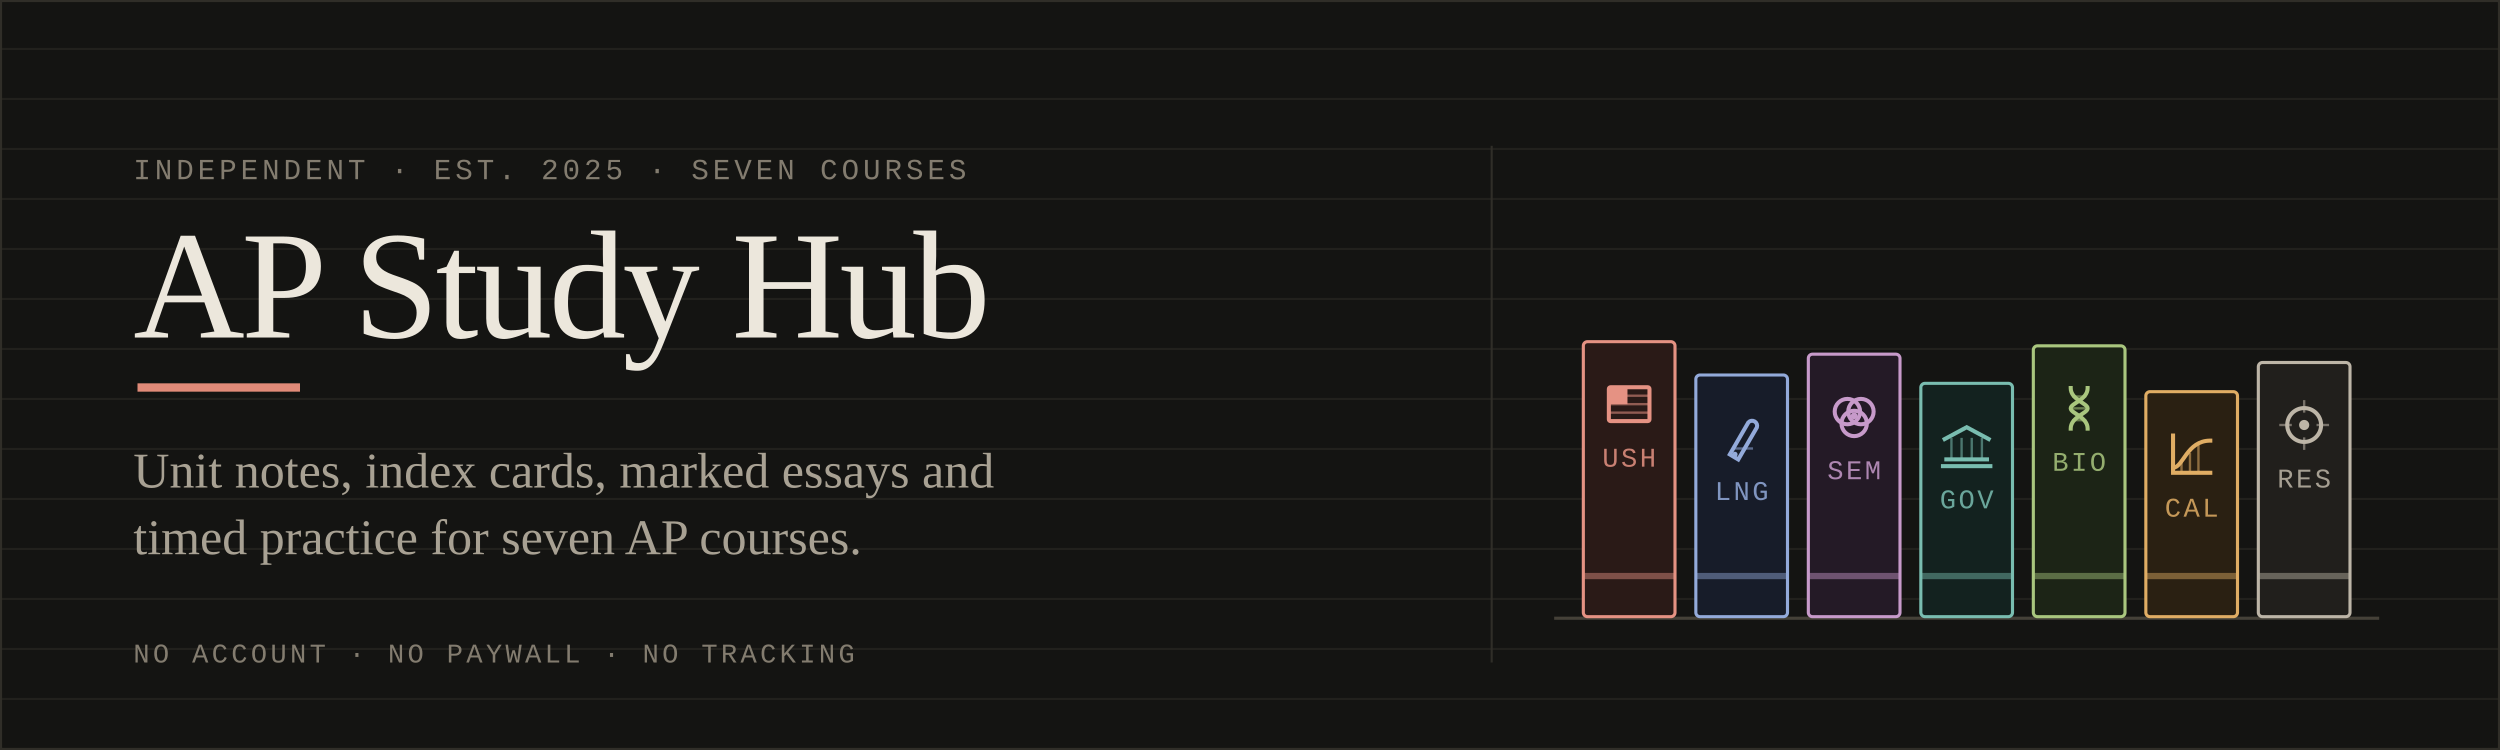
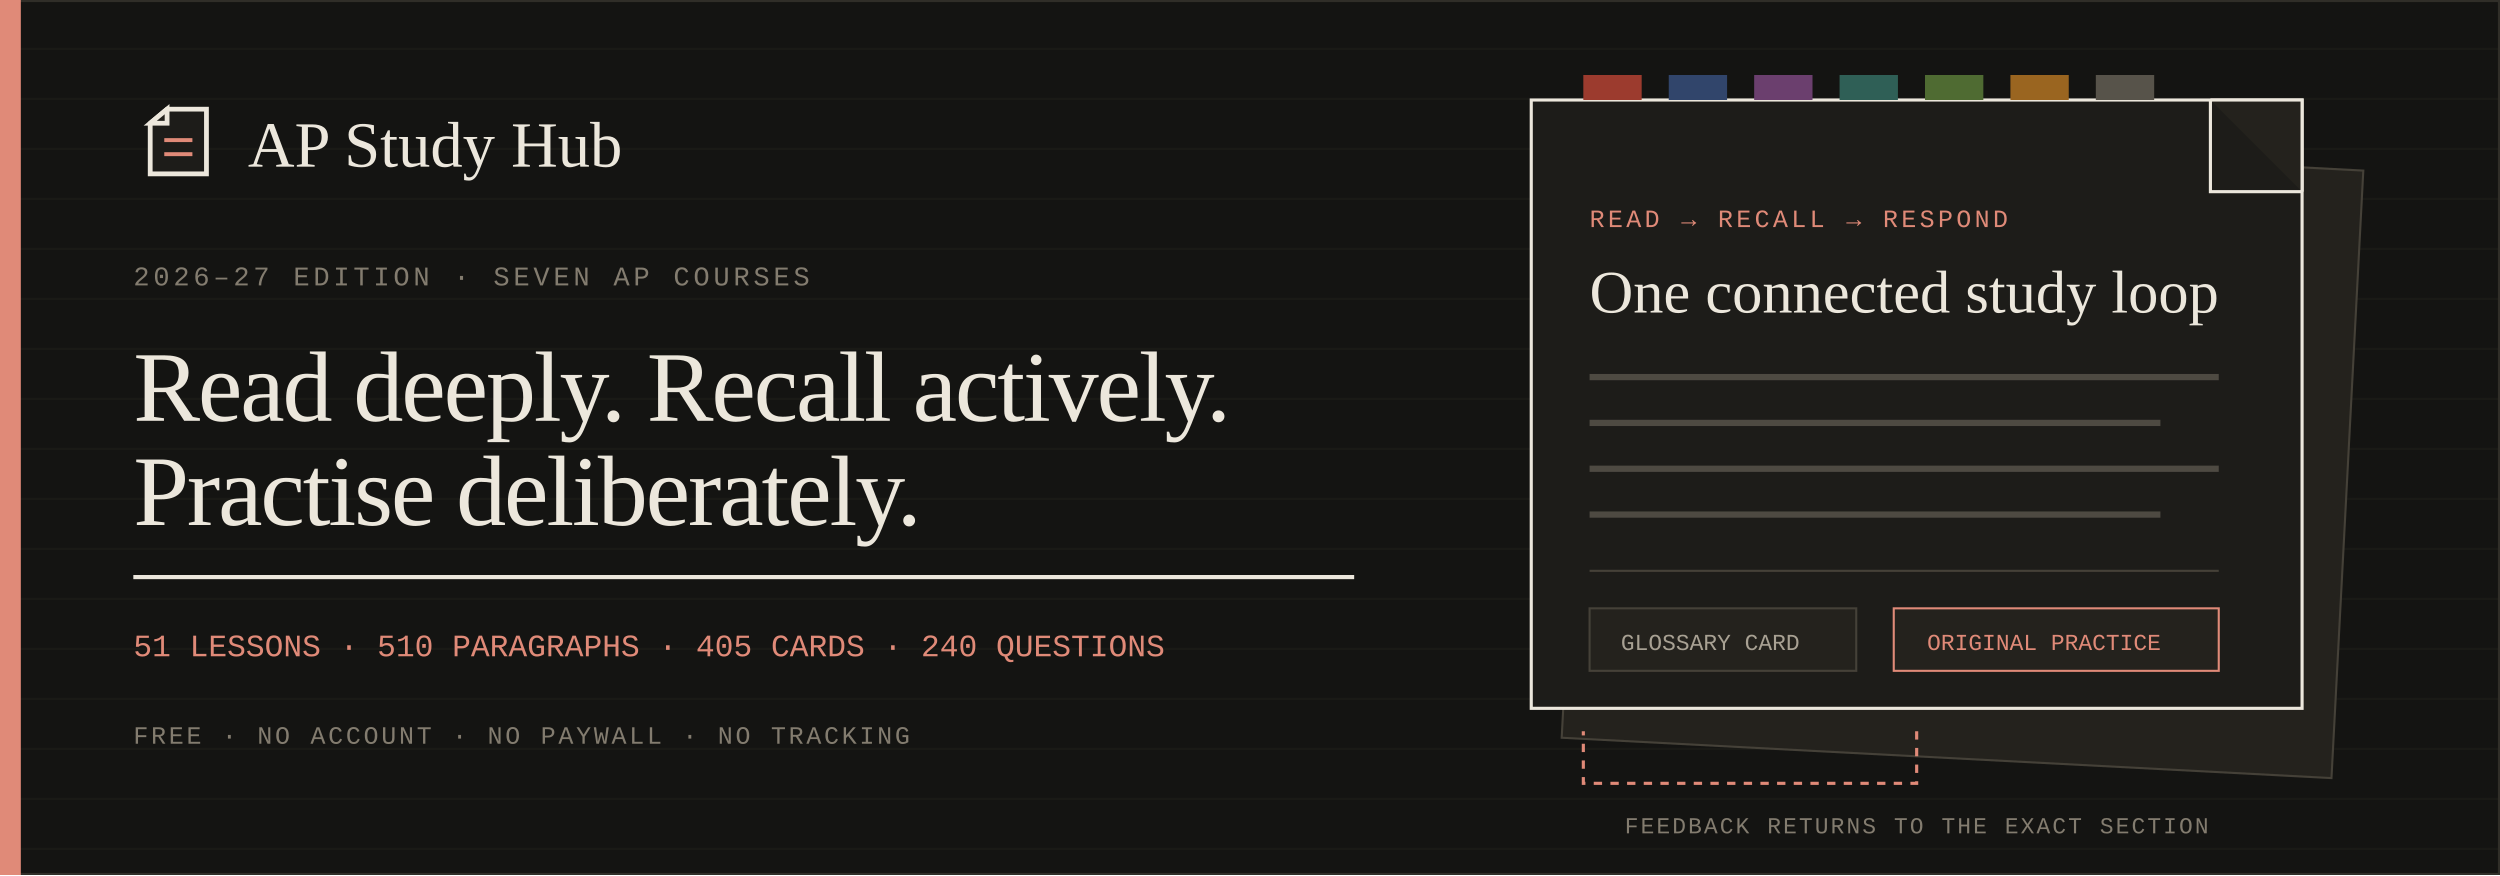
- <svg xmlns="http://www.w3.org/2000/svg" viewBox="0 0 1200 360" width="1200" height="360" role="img" aria-label="AP Study Hub — unit notes, index cards, marked essays and timed practice for seven AP courses">
+ <svg xmlns="http://www.w3.org/2000/svg" viewBox="0 0 1200 420" width="1200" height="420" role="img" aria-labelledby="title desc">
  <defs>
-     <pattern id="ruled" width="8" height="24" patternUnits="userSpaceOnUse">
-       <path d="M0 23.5H8" stroke="#302e28" stroke-width="1" opacity="0.5" />
+     <pattern id="rules" width="10" height="24" patternUnits="userSpaceOnUse">
+       <path d="M0 23.5H10" stroke="#302e28" opacity="0.6" />
    </pattern>
-     <style>
-       .frame { stroke-width: 2.4; }
-       .line  { stroke-width: 1.4; opacity: 0.55; }
-     </style>
  </defs>
-   <rect width="1200" height="360" fill="#141412" />
-   <rect width="1200" height="360" fill="url(#ruled)" />
-   <rect x="0.5" y="0.5" width="1199" height="359" fill="none" stroke="#302e28" />
-   <text x="64" y="86" font-family="ui-monospace, SFMono-Regular, Menlo, Consolas, 'Liberation Mono', monospace" font-size="14" letter-spacing="1.9" fill="#837c6f">INDEPENDENT · EST. 2025 · SEVEN COURSES</text>
-   <text x="64" y="162" font-family="Georgia, 'Iowan Old Style', 'Times New Roman', Times, serif" font-size="74" letter-spacing="-1.6" fill="#ece7dc">AP Study Hub</text>
-   <rect x="66" y="184" width="78" height="4" fill="#e08a78" />
-   <text x="64" y="234" font-family="Georgia, 'Iowan Old Style', 'Times New Roman', Times, serif" font-size="24" fill="#a8a193">Unit notes, index cards, marked essays and</text>
-   <text x="64" y="266" font-family="Georgia, 'Iowan Old Style', 'Times New Roman', Times, serif" font-size="24" fill="#a8a193">timed practice for seven AP courses.</text>
-   <text x="64" y="318" font-family="ui-monospace, SFMono-Regular, Menlo, Consolas, 'Liberation Mono', monospace" font-size="13" letter-spacing="1.6" fill="#837c6f">NO ACCOUNT · NO PAYWALL · NO TRACKING</text>
-   <path d="M716 70V318" stroke="#302e28" stroke-width="1" />
-   <path d="M746 296.75H1142" stroke="#454138" stroke-width="1.5" />
-   <g>
-     <rect x="760" y="164" width="44" height="132" rx="2" fill="#2a1a17" stroke="#e59283" stroke-width="1.5" />
-     <rect x="760" y="275" width="44" height="3" fill="#e59283" opacity="0.45" />
-     <g transform="translate(769 181) scale(0.8125)" fill="none" stroke="#e59283" stroke-width="2.4" stroke-linecap="square" stroke-linejoin="miter">
-       <rect x="4" y="6" width="24" height="20" rx="1" class="frame" />
-       <path d="M4 11h24M4 16h24M4 21h24" class="line" />
-       <rect x="4" y="6" width="11" height="10" class="fill" fill="#e59283" stroke="none" />
-     </g>
-     <text x="782" y="224" text-anchor="middle" font-family="ui-monospace, SFMono-Regular, Menlo, Consolas, 'Liberation Mono', monospace" font-size="13" letter-spacing="1.2" fill="#e59283" opacity="0.85">USH</text>
+   <rect width="1200" height="420" fill="#141412" />
+   <rect width="1200" height="420" fill="url(#rules)" opacity="0.35" />
+   <rect x="0.5" y="0.5" width="1199" height="419" fill="none" stroke="#302e28" />
+   <rect width="10" height="420" fill="#e08a78" />
+   <g transform="translate(64 47) scale(1.35)" fill="none" stroke="#ece7dc" stroke-width="1.7" stroke-linejoin="miter">
+     <path d="M6 27V9l6-5h14v23z" fill="#1d1c19" />
+     <path d="M12 4v5H6z" fill="#24221d" />
+     <path d="M11 15h10M11 20h10" stroke="#e08a78" stroke-width="1.4" />
  </g>
-   <g>
-     <rect x="814" y="180" width="44" height="116" rx="2" fill="#171c29" stroke="#93aada" stroke-width="1.5" />
-     <rect x="814" y="275" width="44" height="3" fill="#93aada" opacity="0.45" />
-     <g transform="translate(823 197) scale(0.8125)" fill="none" stroke="#93aada" stroke-width="2.4" stroke-linecap="square" stroke-linejoin="miter">
-       <path d="M9 26 L20 7a3 3 0 0 1 5 3L14 29z" class="frame" />
-       <path d="M11.5 22.5H22" class="line" />
-       <circle cx="12" cy="26" r="1.6" class="fill" fill="#93aada" stroke="none" />
-     </g>
-     <text x="836" y="240" text-anchor="middle" font-family="ui-monospace, SFMono-Regular, Menlo, Consolas, 'Liberation Mono', monospace" font-size="13" letter-spacing="1.2" fill="#93aada" opacity="0.85">LNG</text>
-   </g>
-   <g>
-     <rect x="868" y="170" width="44" height="126" rx="2" fill="#241a26" stroke="#c79aca" stroke-width="1.5" />
-     <rect x="868" y="275" width="44" height="3" fill="#c79aca" opacity="0.45" />
-     <g transform="translate(877 187) scale(0.8125)" fill="none" stroke="#c79aca" stroke-width="2.4" stroke-linecap="square" stroke-linejoin="miter">
-       <circle cx="12" cy="13" r="7.5" class="frame" />
-       <circle cx="20" cy="13" r="7.5" class="frame" />
-       <circle cx="16" cy="20" r="7.5" class="frame" />
-       <circle cx="16" cy="15.5" r="2" class="fill" fill="#c79aca" stroke="none" />
-     </g>
-     <text x="890" y="230" text-anchor="middle" font-family="ui-monospace, SFMono-Regular, Menlo, Consolas, 'Liberation Mono', monospace" font-size="13" letter-spacing="1.2" fill="#c79aca" opacity="0.85">SEM</text>
-   </g>
-   <g>
-     <rect x="922" y="184" width="44" height="112" rx="2" fill="#13221f" stroke="#79bdb0" stroke-width="1.5" />
-     <rect x="922" y="275" width="44" height="3" fill="#79bdb0" opacity="0.45" />
-     <g transform="translate(931 201) scale(0.8125)" fill="none" stroke="#79bdb0" stroke-width="2.4" stroke-linecap="square" stroke-linejoin="miter">
-       <path d="M3 12 L16 5 L29 12" class="frame" />
-       <path d="M7 12v12M13 12v12M19 12v12M25 12v12" class="line" />
-       <path d="M4 24h24M2 28h28" class="frame" />
-     </g>
-     <text x="944" y="244" text-anchor="middle" font-family="ui-monospace, SFMono-Regular, Menlo, Consolas, 'Liberation Mono', monospace" font-size="13" letter-spacing="1.2" fill="#79bdb0" opacity="0.85">GOV</text>
-   </g>
-   <g>
-     <rect x="976" y="166" width="44" height="130" rx="2" fill="#1c2416" stroke="#a9c67e" stroke-width="1.5" />
-     <rect x="976" y="275" width="44" height="3" fill="#a9c67e" opacity="0.45" />
-     <g transform="translate(985 183) scale(0.8125)" fill="none" stroke="#a9c67e" stroke-width="2.4" stroke-linecap="square" stroke-linejoin="miter">
-       <path d="M11 4c0 7 10 9 10 12s-10 5-10 12" class="frame" />
-       <path d="M21 4c0 7-10 9-10 12s10 5 10 12" class="frame" />
-       <path d="M12.5 9h7M11 16h10M12.5 23h7" class="line" />
-     </g>
-     <text x="998" y="226" text-anchor="middle" font-family="ui-monospace, SFMono-Regular, Menlo, Consolas, 'Liberation Mono', monospace" font-size="13" letter-spacing="1.2" fill="#a9c67e" opacity="0.85">BIO</text>
-   </g>
-   <g>
-     <rect x="1030" y="188" width="44" height="108" rx="2" fill="#2a2012" stroke="#e0ad64" stroke-width="1.5" />
-     <rect x="1030" y="275" width="44" height="3" fill="#e0ad64" opacity="0.45" />
-     <g transform="translate(1039 205) scale(0.8125)" fill="none" stroke="#e0ad64" stroke-width="2.4" stroke-linecap="square" stroke-linejoin="miter">
-       <path d="M5 27V5M5 27h22" class="frame" />
-       <path d="M5 24C11 24 13 8 27 8" class="frame" />
-       <path d="M10 27v-6M15 27V16M20 27V11" class="line" />
-     </g>
-     <text x="1052" y="248" text-anchor="middle" font-family="ui-monospace, SFMono-Regular, Menlo, Consolas, 'Liberation Mono', monospace" font-size="13" letter-spacing="1.2" fill="#e0ad64" opacity="0.85">CAL</text>
-   </g>
-   <g>
-     <rect x="1084" y="174" width="44" height="122" rx="2" fill="#211f1c" stroke="#bdb5a7" stroke-width="1.5" />
-     <rect x="1084" y="275" width="44" height="3" fill="#bdb5a7" opacity="0.45" />
-     <g transform="translate(1093 191) scale(0.8125)" fill="none" stroke="#bdb5a7" stroke-width="2.4" stroke-linecap="square" stroke-linejoin="miter">
-       <circle cx="16" cy="16" r="10" class="frame" />
-       <path d="M16 2v6M16 24v6M2 16h6M24 16h6" class="line" />
-       <circle cx="16" cy="16" r="3" class="fill" fill="#bdb5a7" stroke="none" />
-     </g>
-     <text x="1106" y="234" text-anchor="middle" font-family="ui-monospace, SFMono-Regular, Menlo, Consolas, 'Liberation Mono', monospace" font-size="13" letter-spacing="1.2" fill="#bdb5a7" opacity="0.85">RES</text>
+   <text x="119" y="80" font-family="Georgia, 'Iowan Old Style', 'Times New Roman', Times, serif" font-size="31" fill="#ece7dc">AP Study Hub</text>
+   <text x="64" y="137" font-family="ui-monospace, SFMono-Regular, Menlo, Consolas, 'Liberation Mono', monospace" font-size="13" letter-spacing="1.8" fill="#837c6f">2026–27 EDITION · SEVEN AP COURSES</text>
+   <text x="64" y="202" font-family="Georgia, 'Iowan Old Style', 'Times New Roman', Times, serif" font-size="48" letter-spacing="-1" fill="#ece7dc">Read deeply. Recall actively.</text>
+   <text x="64" y="252" font-family="Georgia, 'Iowan Old Style', 'Times New Roman', Times, serif" font-size="48" letter-spacing="-1" fill="#ece7dc">Practise deliberately.</text>
+   <path d="M64 277H650" stroke="#ece7dc" stroke-width="2" />
+   <text x="64" y="315" font-family="ui-monospace, SFMono-Regular, Menlo, Consolas, 'Liberation Mono', monospace" font-size="15" fill="#e08a78">51 LESSONS · 510 PARAGRAPHS · 405 CARDS · 240 QUESTIONS</text>
+   <text x="64" y="357" font-family="ui-monospace, SFMono-Regular, Menlo, Consolas, 'Liberation Mono', monospace" font-size="12" letter-spacing="1.3" fill="#837c6f">FREE · NO ACCOUNT · NO PAYWALL · NO TRACKING</text>
+   <g transform="translate(735 48)">
+     <rect x="22" y="24" width="370" height="292" fill="#24221d" stroke="#454138" transform="rotate(3 207 170)" />
+     <rect width="370" height="292" fill="#1d1c19" stroke="#ece7dc" stroke-width="1.5" />
+     <path d="M326 0h44v44" fill="#24221d" stroke="#ece7dc" stroke-width="1.5" />
+     <path d="M326 0v44h44" fill="none" stroke="#ece7dc" stroke-width="1.5" />
+     <rect x="25" y="-12" width="28" height="12" fill="#9c3b2e" />
+     <rect x="66" y="-12" width="28" height="12" fill="#31456b" />
+     <rect x="107" y="-12" width="28" height="12" fill="#6b3f6e" />
+     <rect x="148" y="-12" width="28" height="12" fill="#2f5f56" />
+     <rect x="189" y="-12" width="28" height="12" fill="#4f6b32" />
+     <rect x="230" y="-12" width="28" height="12" fill="#9a6520" />
+     <rect x="271" y="-12" width="28" height="12" fill="#57534a" />
+     <text x="28" y="61" font-family="ui-monospace, SFMono-Regular, Menlo, Consolas, 'Liberation Mono', monospace" font-size="12" letter-spacing="1.6" fill="#e08a78">READ → RECALL → RESPOND</text>
+     <text x="28" y="102" font-family="Georgia, 'Iowan Old Style', 'Times New Roman', Times, serif" font-size="29" fill="#ece7dc">One connected study loop</text>
+     <path d="M28 133H330" stroke="#837c6f" stroke-width="3" opacity="0.48" />
+     <path d="M28 155H302" stroke="#837c6f" stroke-width="3" opacity="0.48" />
+     <path d="M28 177H330" stroke="#837c6f" stroke-width="3" opacity="0.48" />
+     <path d="M28 199H302" stroke="#837c6f" stroke-width="3" opacity="0.48" />
+     <path d="M28 226H330" stroke="#454138" />
+     <rect x="28" y="244" width="128" height="30" fill="#24221d" stroke="#454138" />
+     <text x="43" y="264" font-family="ui-monospace, SFMono-Regular, Menlo, Consolas, 'Liberation Mono', monospace" font-size="11" fill="#a8a193">GLOSSARY CARD</text>
+     <rect x="174" y="244" width="156" height="30" fill="#24221d" stroke="#e08a78" />
+     <text x="190" y="264" font-family="ui-monospace, SFMono-Regular, Menlo, Consolas, 'Liberation Mono', monospace" font-size="11" fill="#e08a78">ORIGINAL PRACTICE</text>
+     <path d="M185 303v25H25v-25" fill="none" stroke="#e08a78" stroke-width="1.5" stroke-dasharray="4 4" />
+     <text x="185" y="352" text-anchor="middle" font-family="ui-monospace, SFMono-Regular, Menlo, Consolas, 'Liberation Mono', monospace" font-size="11" letter-spacing="1" fill="#837c6f">FEEDBACK RETURNS TO THE EXACT SECTION</text>
  </g>
</svg>
